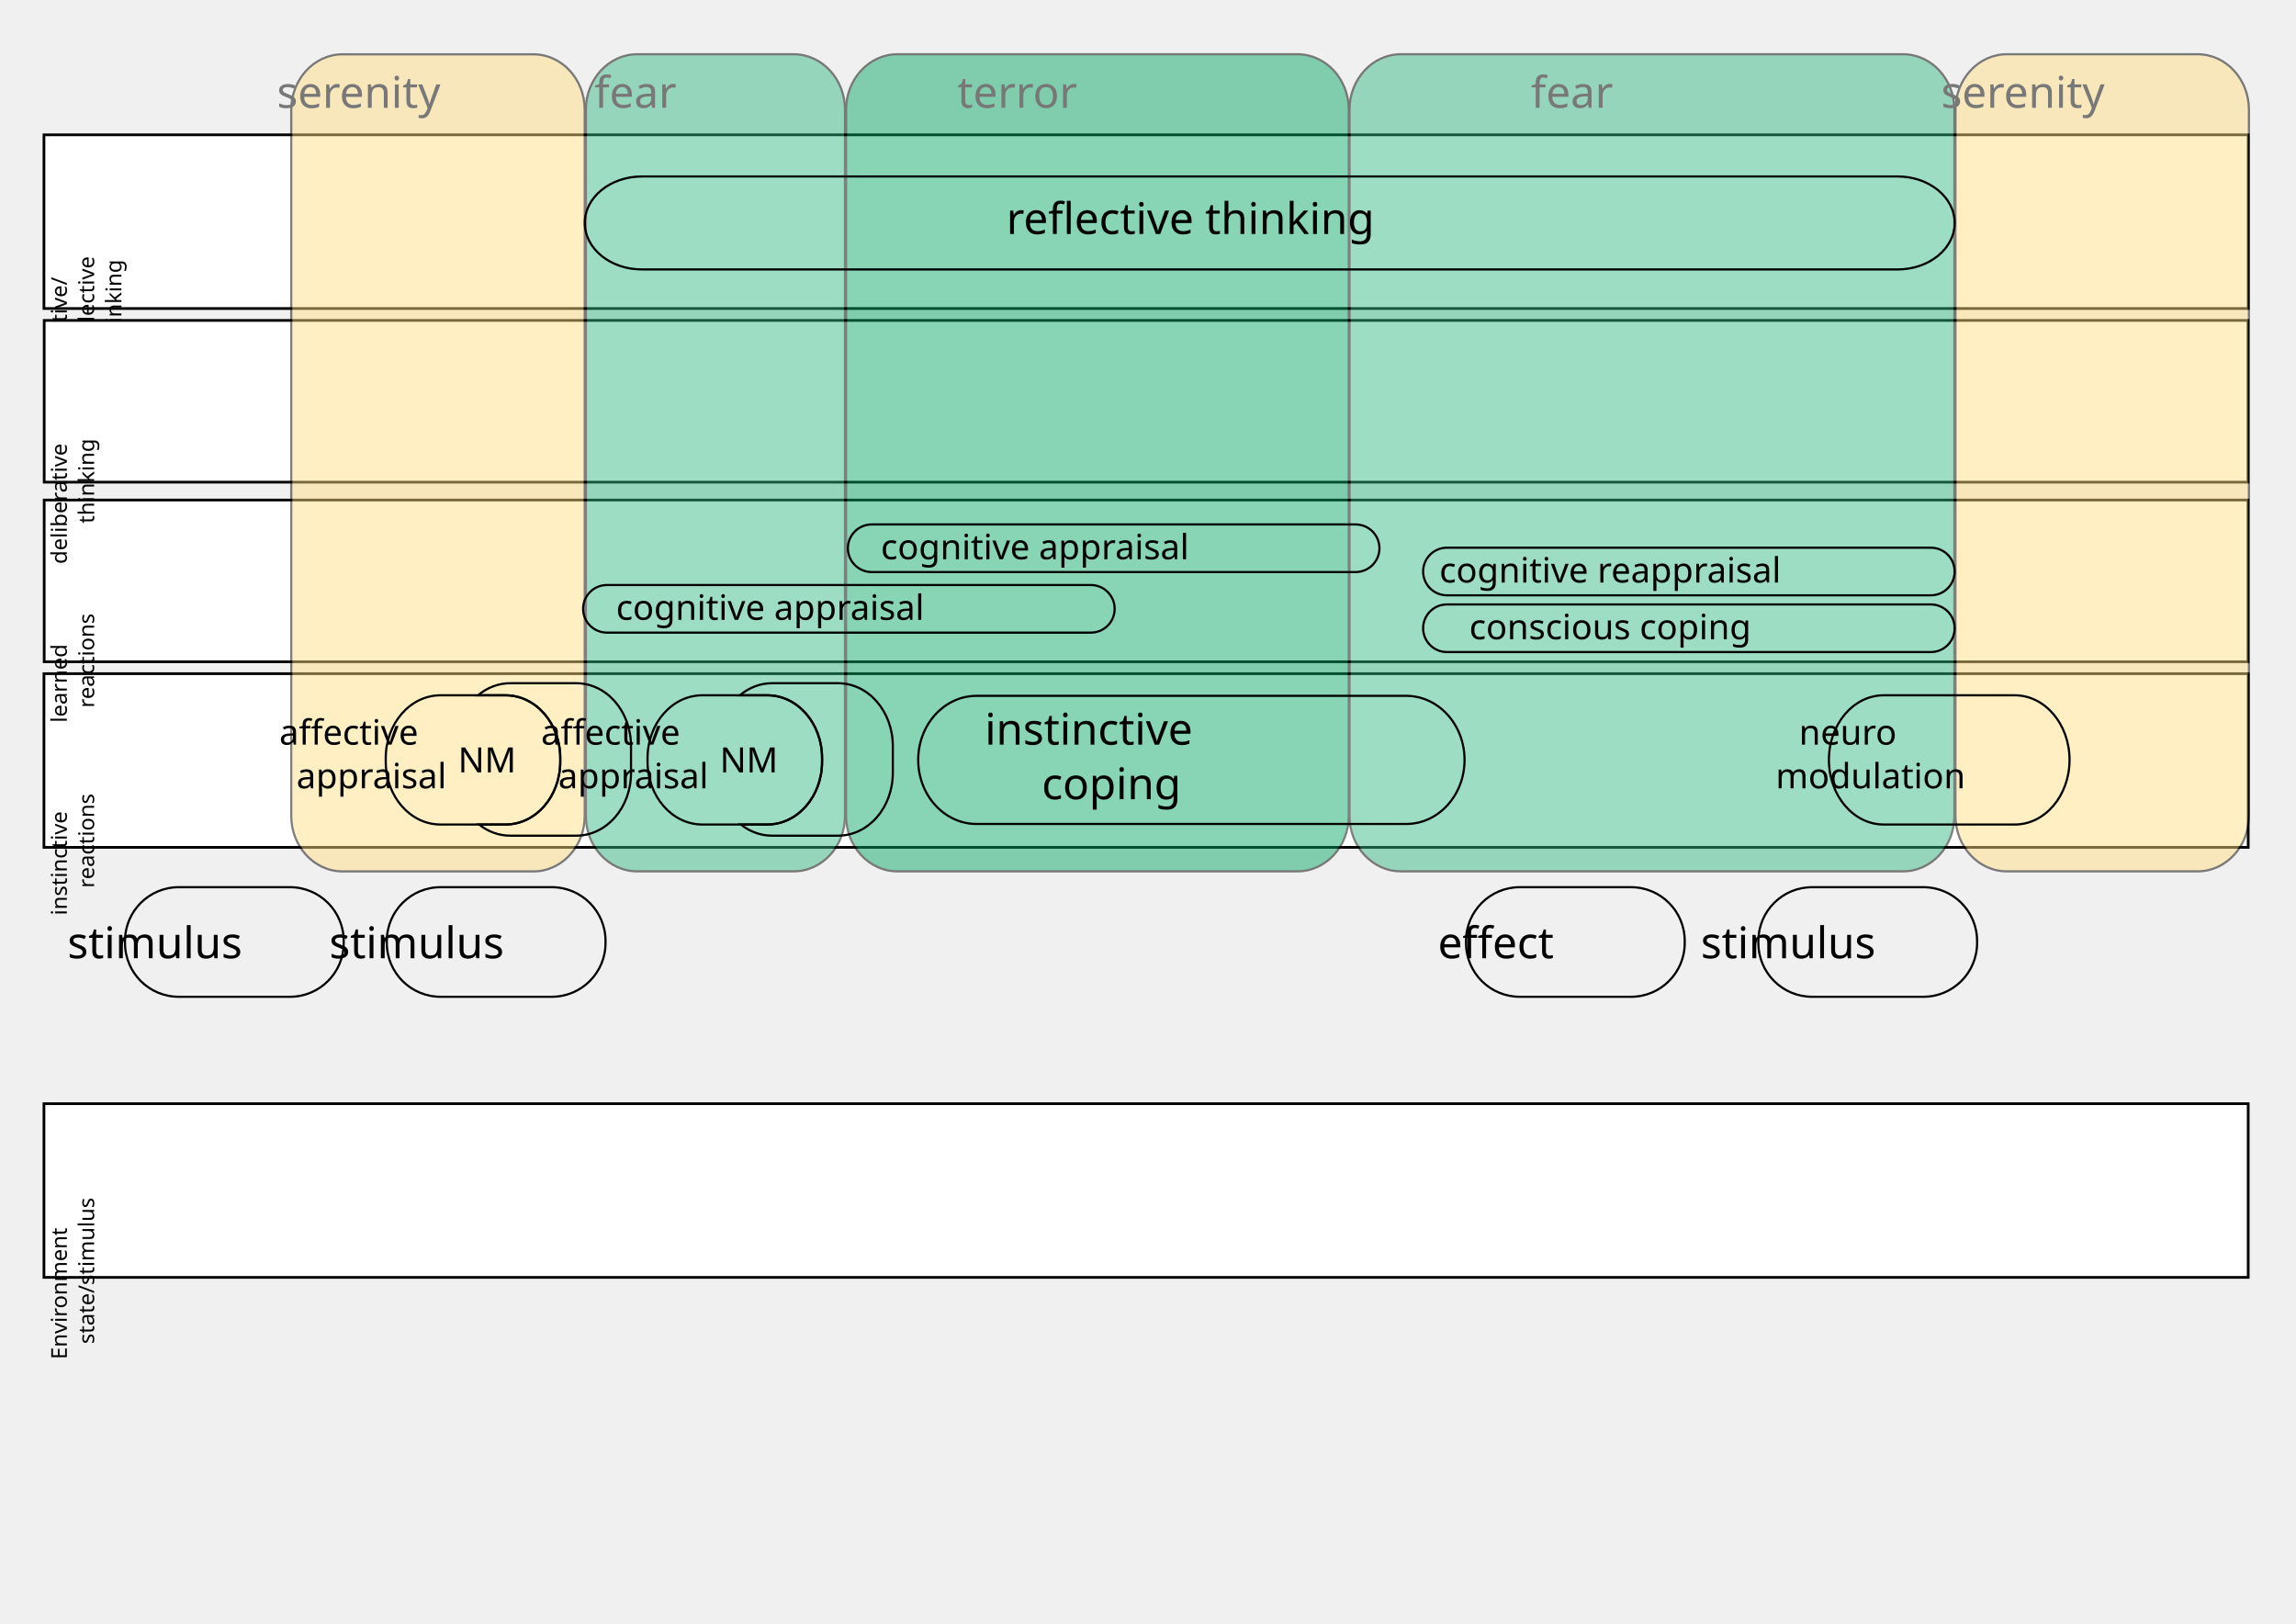
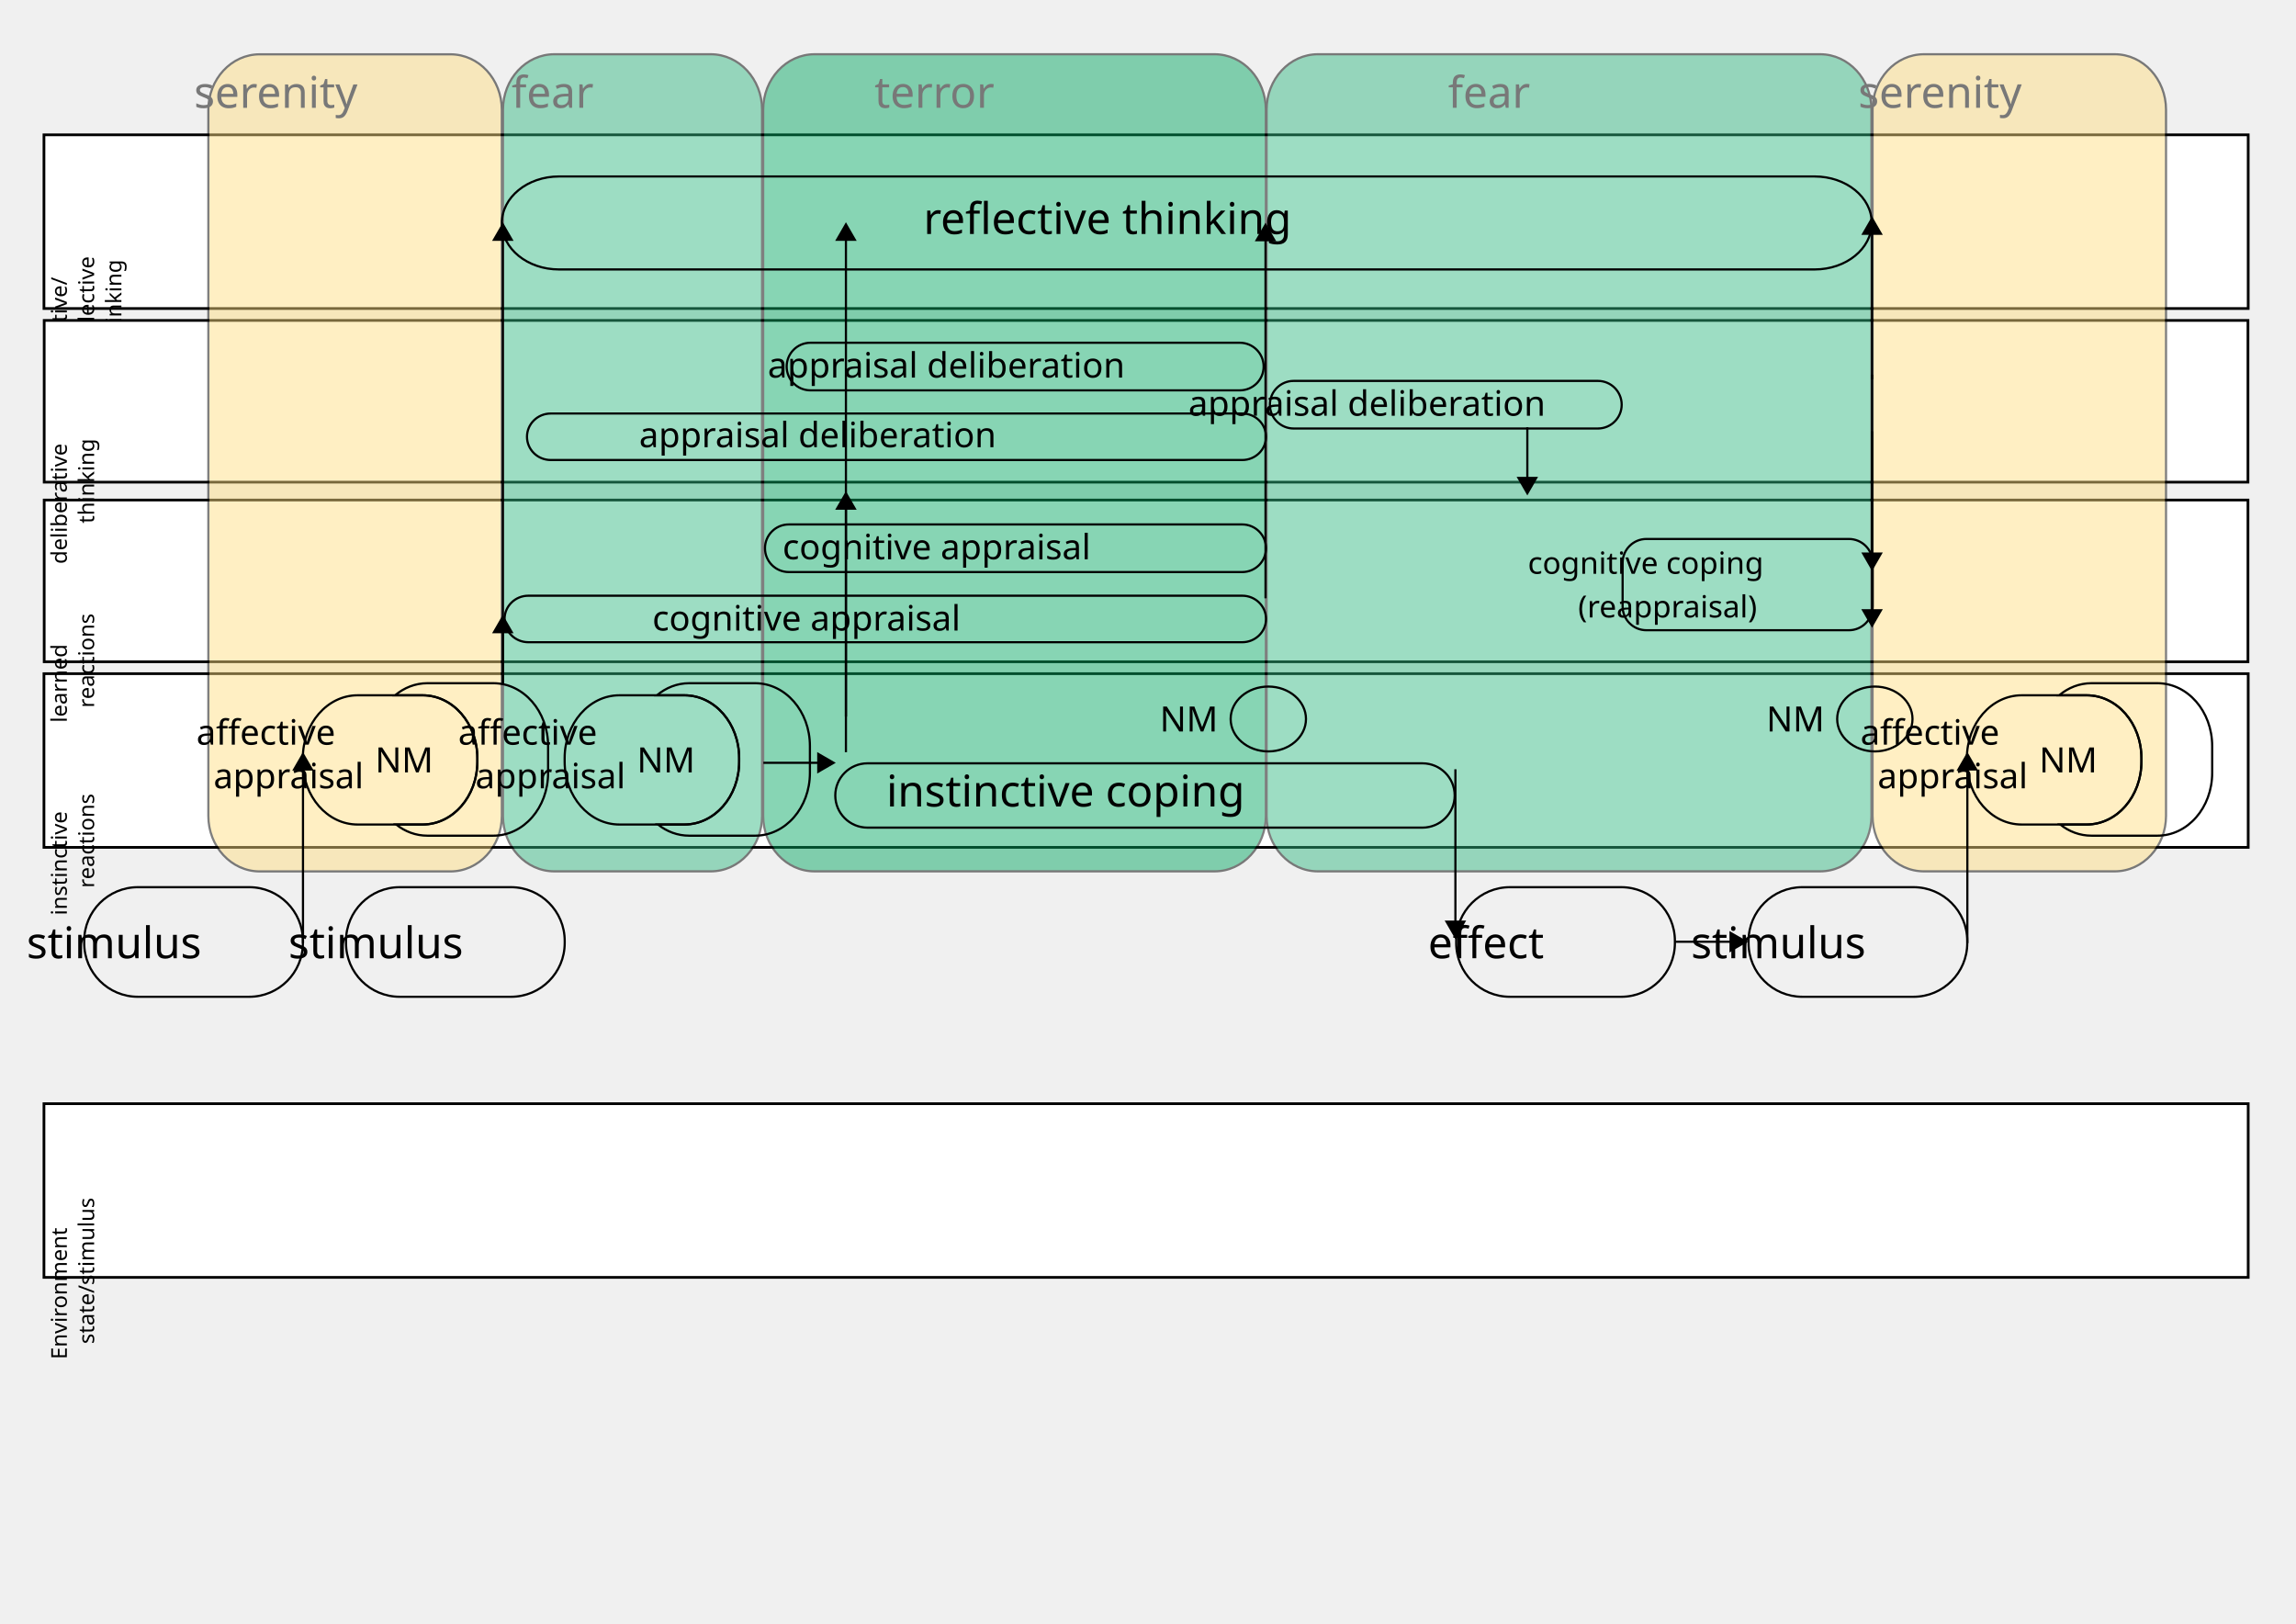
<svg xmlns="http://www.w3.org/2000/svg" xmlns:ns1="http://www.openswatchbook.org/uri/2009/osb" width="1052.362" height="744.094" id="svg2" version="1.1">
  <defs id="defs4">
    <marker orient="auto" refY="0.0" refX="0.0" id="DotL" style="overflow:visible">
      <path id="path5061" d="M -2.5,-1.0 C -2.5,1.76 -4.74,4.0 -7.5,4.0 C -10.26,4.0 -12.5,1.76 -12.5,-1.0 C -12.5,-3.76 -10.26,-6.0 -7.5,-6.0 C -4.74,-6.0 -2.5,-3.76 -2.5,-1.0 z " style="fill-rule:evenodd;stroke:#000000;stroke-width:1.0pt" transform="scale(0.8) translate(7.4, 1)" />
    </marker>
    <marker orient="auto" refY="0.0" refX="0.0" id="TriangleInL" style="overflow:visible">
      <path id="path5133" d="M 5.77,0.0 L -2.88,5.0 L -2.88,-5.0 L 5.77,0.0 z " style="fill-rule:evenodd;stroke:#000000;stroke-width:1.0pt" transform="scale(-0.8)" />
    </marker>
    <marker orient="auto" refY="0.0" refX="0.0" id="TriangleOutL" style="overflow:visible">
      <path id="path4968" d="M 5.77,0.0 L -2.88,5.0 L -2.88,-5.0 L 5.77,0.0 z " style="fill-rule:evenodd;stroke:#000000;stroke-width:1.0pt" transform="scale(0.8)" />
    </marker>
    <marker orient="auto" refY="0.0" refX="0.0" id="Arrow2Mstart" style="overflow:visible">
      <path id="path4725" style="fill-rule:evenodd;stroke-width:0.625;stroke-linejoin:round" d="M 8.719,4.034 L -2.207,0.016 L 8.719,-4.002 C 6.973,-1.63 6.983,1.616 8.719,4.034 z " transform="scale(0.6) translate(0,0)" />
    </marker>
    <linearGradient id="linearGradient3918" ns1:paint="solid">
      <stop style="stop-color:#000000;stop-opacity:1;" offset="0" id="stop3920" />
    </linearGradient>
    <marker orient="auto" refY="0" refX="0" id="Arrow2Mend" style="overflow:visible">
      <path id="path3924" style="fill-rule:evenodd;stroke-width:0.625;stroke-linejoin:round" d="M 8.719,4.034 -2.207,0.016 8.719,-4.002 c -1.745,2.372 -1.735,5.617 -6e-7,8.035 z" transform="scale(-0.6,-0.6)" />
    </marker>
    <marker orient="auto" refY="0" refX="0" id="Arrow1Lend" style="overflow:visible">
      <path id="path3900" d="M 0,0 5,-5 -12.5,0 5,5 0,0 z" style="fill-rule:evenodd;stroke:#000000;stroke-width:1pt" transform="matrix(-0.8,0,0,-0.8,-10,0)" />
    </marker>
    <marker orient="auto" refY="0" refX="0" id="Arrow2Mend-1" style="overflow:visible">
      <path id="path3924-7" style="fill-rule:evenodd;stroke-width:0.625;stroke-linejoin:round" d="M 8.719,4.034 -2.207,0.016 8.719,-4.002 c -1.745,2.372 -1.735,5.617 -6e-7,8.035 z" transform="scale(-0.6,-0.6)" />
    </marker>
    <marker orient="auto" refY="0" refX="0" id="Arrow2Mend-5" style="overflow:visible">
      <path id="path3924-2" style="fill-rule:evenodd;stroke-width:0.625;stroke-linejoin:round" d="M 8.719,4.034 -2.207,0.016 8.719,-4.002 c -1.745,2.372 -1.735,5.617 -6e-7,8.035 z" transform="scale(-0.6,-0.6)" />
    </marker>
  </defs>
  <g transform="translate(0,-308.2677)" style="display:inline" id="g3131">
    <g id="g4045" transform="translate(0,0.9368543)">
      <rect y="616.056" x="20.15" height="79.594" width="1010.303" id="rect3181" style="fill:#ffffff;fill-opacity:1;stroke:#000000;stroke-width:1.24;stroke-miterlimit:4;stroke-opacity:1;stroke-dasharray:none" />
      <text transform="matrix(0,-1,1,0,0,0)" id="text4002" y="30.637" x="-656.234" style="font-size:40px;font-style:normal;font-weight:normal;line-height:125%;letter-spacing:0px;word-spacing:0px;fill:#000000;fill-opacity:1;stroke:none;font-family:Sans" xml:space="preserve">
        <tspan style="font-size:10px;text-align:center;text-anchor:middle" y="30.637" x="-654.847" id="tspan4004">instinctive </tspan>
        <tspan id="tspan4006" style="font-size:10px;text-align:center;text-anchor:middle" y="43.137" x="-656.234">reactions</tspan>
      </text>
    </g>
    <g id="g4092" transform="translate(0,198)">
      <rect style="fill:#ffffff;fill-opacity:1;stroke:#000000;stroke-width:1.24;stroke-miterlimit:4;stroke-opacity:1;stroke-dasharray:none" id="rect4094" width="1010.303" height="79.594" x="20.15" y="616.056" />
      <text xml:space="preserve" style="font-size:40px;font-style:normal;font-weight:normal;line-height:125%;letter-spacing:0px;word-spacing:0px;fill:#000000;fill-opacity:1;stroke:none;font-family:Sans" x="-656.234" y="30.637" id="text4096" transform="matrix(0,-1,1,0,0,0)">
        <tspan x="-656.234" y="30.637" style="font-size:10px;text-align:center;text-anchor:middle" id="tspan4100">Environment</tspan>
        <tspan x="-656.234" y="43.137" style="font-size:10px;text-align:center;text-anchor:middle" id="tspan4118">state/stimulus</tspan>
      </text>
    </g>
    <g id="g3139" transform="translate(0,7.6293943e-6)">
      <rect style="fill:#ffffff;fill-opacity:1;stroke:#000000;stroke-width:1.239;stroke-miterlimit:4;stroke-opacity:1;stroke-dasharray:none" id="rect4104" width="1010.303" height="79.594" x="20.15" y="370.056" />
      <text xml:space="preserve" style="font-size:40px;font-style:normal;font-weight:normal;line-height:125%;letter-spacing:0px;word-spacing:0px;fill:#000000;fill-opacity:1;stroke:none;font-family:Sans" x="-410.234" y="30.637" id="text4106" transform="matrix(0,-1,1,0,0,0)">
        <tspan x="-410.234" y="30.637" style="font-size:10px;text-align:center;text-anchor:middle" id="tspan4114">reflictive/</tspan>
        <tspan x="-410.234" y="43.137" style="font-size:10px;text-align:center;text-anchor:middle" id="tspan3170">self-reflective</tspan>
        <tspan x="-410.234" y="55.637" style="font-size:10px;text-align:center;text-anchor:middle" id="tspan3172">thinking</tspan>
      </text>
    </g>
    <g id="g3145" transform="translate(0,10.46145)">
      <rect style="fill:#ffffff;fill-opacity:1;stroke:#000000;stroke-width:1.241;stroke-miterlimit:4;stroke-opacity:1;stroke-dasharray:none" id="rect3135" width="1010.093" height="74.114" x="20.255" y="526.959" />
      <text transform="matrix(0,-1,1,0,0,0)" id="text3126" y="30.637" x="-564.148" style="font-size:40px;font-style:normal;font-weight:normal;line-height:125%;letter-spacing:0px;word-spacing:0px;fill:#000000;fill-opacity:1;stroke:none;font-family:Sans" xml:space="preserve">
        <tspan id="tspan3130" style="font-size:10px;text-align:center;text-anchor:middle" y="30.637" x="-564.148">learned</tspan>
        <tspan style="font-size:10px;text-align:center;text-anchor:middle" y="43.137" x="-564.148" id="tspan3152">reactions</tspan>
      </text>
    </g>
    <g id="g3158" transform="translate(0,-71.85085)">
      <rect y="526.959" x="20.255" height="74.114" width="1010.093" id="rect3160" style="fill:#ffffff;fill-opacity:1;stroke:#000000;stroke-width:1.241;stroke-miterlimit:4;stroke-opacity:1;stroke-dasharray:none" />
      <text xml:space="preserve" style="font-size:40px;font-style:normal;font-weight:normal;line-height:125%;letter-spacing:0px;word-spacing:0px;fill:#000000;fill-opacity:1;stroke:none;font-family:Sans" x="-564.148" y="30.637" id="text3162" transform="matrix(0,-1,1,0,0,0)">
        <tspan x="-564.148" y="30.637" style="font-size:10px;text-align:center;text-anchor:middle" id="tspan3164">deliberative</tspan>
        <tspan id="tspan3166" x="-564.148" y="43.137" style="font-size:10px;text-align:center;text-anchor:middle">thinking</tspan>
      </text>
    </g>
  </g>
  <g id="layer2" style="opacity:0.5;display:inline">
-     <g id="g3978">
+     <g id="g3978" transform="translate(-38,0)">
      <rect ry="25.431" rx="23.541" y="24.889" x="133.497" height="374.455" width="134.505" id="rect3127" style="fill:#ffdd7f;fill-opacity:0.941;stroke:#000000;stroke-width:1;stroke-miterlimit:4;stroke-opacity:1;stroke-dasharray:none" />
      <text xml:space="preserve" style="font-size:40px;font-style:normal;font-weight:normal;line-height:125%;letter-spacing:0px;word-spacing:0px;fill:#000000;fill-opacity:1;stroke:none;display:inline;font-family:Sans" x="200.798" y="49.414" id="text3968-1">
        <tspan id="tspan3970-7" x="200.798" y="49.414" style="font-size:20px;text-align:center;text-anchor:middle">serenity</tspan>
      </text>
    </g>
-     <g id="g3983" transform="translate(135.0352,-0.03053779)">
+     <g id="g3983" transform="translate(97.03519,-0.03053779)">
      <rect style="fill:#2eb67f;fill-opacity:0.941;stroke:#000000;stroke-width:1;stroke-miterlimit:4;stroke-opacity:1;stroke-dasharray:none" id="rect3985" width="118.766" height="374.455" x="133.497" y="24.889" rx="23.541" ry="25.431" />
      <text id="text3987" y="49.414" x="192.66" style="font-size:40px;font-style:normal;font-weight:normal;line-height:125%;letter-spacing:0px;word-spacing:0px;fill:#000000;fill-opacity:1;stroke:none;display:inline;font-family:Sans" xml:space="preserve">
        <tspan style="font-size:20px;text-align:center;text-anchor:middle" y="49.414" x="192.66" id="tspan3989">fear</tspan>
      </text>
    </g>
-     <g id="g3991" transform="translate(254.3012,-0.03053779)">
+     <g id="g3991" transform="translate(216.3012,-0.03053779)">
      <rect style="fill:#00a65f;fill-opacity:0.941;stroke:#000000;stroke-width:1;stroke-miterlimit:4;stroke-opacity:1;stroke-dasharray:none" id="rect3993" width="230.405" height="374.455" x="133.497" y="24.889" rx="23.541" ry="25.431" />
      <text id="text3995" y="49.414" x="248.397" style="font-size:40px;font-style:normal;font-weight:normal;line-height:125%;letter-spacing:0px;word-spacing:0px;fill:#000000;fill-opacity:1;stroke:none;display:inline;font-family:Sans" xml:space="preserve">
        <tspan style="font-size:20px;text-align:center;text-anchor:middle" y="49.414" x="248.397" id="tspan3997">terror</tspan>
      </text>
    </g>
-     <g transform="translate(485.0352,-0.03053779)" id="g4009">
+     <g transform="translate(447.0352,-0.03053779)" id="g4009">
      <rect ry="25.431" rx="23.541" y="24.889" x="133.497" height="374.455" width="277.248" id="rect4011" style="fill:#2eb67f;fill-opacity:0.941;stroke:#000000;stroke-width:1;stroke-miterlimit:4;stroke-opacity:1;stroke-dasharray:none" />
      <text xml:space="preserve" style="font-size:40px;font-style:normal;font-weight:normal;line-height:125%;letter-spacing:0px;word-spacing:0px;fill:#000000;fill-opacity:1;stroke:none;display:inline;font-family:Sans" x="271.901" y="49.414" id="text4013">
        <tspan id="tspan4015" x="271.901" y="49.414" style="font-size:20px;text-align:center;text-anchor:middle">fear</tspan>
      </text>
    </g>
-     <g id="g4017" transform="translate(762.7835,-0.03053779)">
+     <g id="g4017" transform="translate(724.7835,-0.03053779)">
      <rect style="fill:#ffdd7f;fill-opacity:0.941;stroke:#000000;stroke-width:1;stroke-miterlimit:4;stroke-opacity:1;stroke-dasharray:none" id="rect4019" width="134.505" height="374.455" x="133.497" y="24.889" rx="23.541" ry="25.431" />
      <text id="text4021" y="49.414" x="200.798" style="font-size:40px;font-style:normal;font-weight:normal;line-height:125%;letter-spacing:0px;word-spacing:0px;fill:#000000;fill-opacity:1;stroke:none;display:inline;font-family:Sans" xml:space="preserve">
        <tspan style="font-size:20px;text-align:center;text-anchor:middle" y="49.414" x="200.798" id="tspan4023">serenity</tspan>
      </text>
    </g>
  </g>
  <g id="layer3" style="display:inline">
    <text xml:space="preserve" style="font-size:40px;font-style:normal;font-weight:normal;line-height:125%;letter-spacing:0px;word-spacing:0px;fill:#000000;fill-opacity:1;stroke:none;font-family:Sans" x="228.457" y="98.112" id="text3964">
      <tspan id="tspan3966" x="228.457" y="98.112" />
    </text>
-     <g id="g3994">
+     <g id="g3994" transform="translate(-18.70723,0)">
      <rect style="fill:none;stroke:#000000;stroke-width:1;stroke-miterlimit:4;stroke-opacity:1;stroke-dasharray:none" id="rect4041" width="100.237" height="50.221" x="57.3" y="406.572" ry="24.618" rx="24.618" />
      <text id="text3990" y="439.139" x="107.37" style="font-size:40px;font-style:normal;font-weight:normal;line-height:125%;letter-spacing:0px;word-spacing:0px;fill:#000000;fill-opacity:1;stroke:none;font-family:Sans" xml:space="preserve">
        <tspan style="font-size:20px;text-align:center;text-anchor:middle" y="439.139" x="107.37" id="tspan3992">stimulus</tspan>
      </text>
    </g>
-     <g id="g4671" transform="translate(120,0)">
+     <g id="g4671" transform="translate(101.2928,0)">
      <rect rx="24.618" ry="24.618" y="406.572" x="57.3" height="50.221" width="100.237" id="rect4673" style="fill:none;stroke:#000000;stroke-width:1;stroke-miterlimit:4;stroke-opacity:1;stroke-dasharray:none" />
      <text xml:space="preserve" style="font-size:40px;font-style:normal;font-weight:normal;line-height:125%;letter-spacing:0px;word-spacing:0px;fill:#000000;fill-opacity:1;stroke:none;font-family:Sans" x="107.37" y="439.139" id="text4675">
        <tspan id="tspan4677" x="107.37" y="439.139" style="font-size:20px;text-align:center;text-anchor:middle">stimulus</tspan>
      </text>
    </g>
-     <g transform="translate(0,-168)" id="g4701">
+     <g transform="translate(-38,-168)" id="g4701">
      <rect rx="26.175" style="fill:none;stroke:#000000;stroke-width:1;stroke-miterlimit:4;stroke-opacity:1;stroke-dasharray:none" id="rect4703" width="627.883" height="42.612" x="268.032" y="248.867" ry="21.306" />
      <text id="text4705" y="275.231" x="582.017" style="font-size:40px;font-style:normal;font-weight:normal;line-height:125%;letter-spacing:0px;word-spacing:0px;fill:#000000;fill-opacity:1;stroke:none;font-family:Sans" xml:space="preserve">
        <tspan y="275.231" x="582.017" style="font-size:20px;text-align:center;text-anchor:middle" id="tspan4707">reflective thinking</tspan>
      </text>
    </g>
-     <g transform="translate(350,4)" id="g4709">
-       <rect ry="10.907" y="246.996" x="302.283" height="21.814" width="243.631" id="rect4711" style="fill:none;stroke:#000000;stroke-width:1;stroke-miterlimit:4;stroke-opacity:1;stroke-dasharray:none" rx="10.907" />
-       <text xml:space="preserve" style="font-size:40px;font-style:normal;font-weight:normal;line-height:125%;letter-spacing:0px;word-spacing:0px;fill:#000000;fill-opacity:1;stroke:none;font-family:Sans" x="424.416" y="262.957" id="text4713">
-         <tspan id="tspan4715" style="font-size:16px;text-align:center;text-anchor:middle" x="424.416" y="262.957">cognitive reappraisal</tspan>
-       </text>
-     </g>
-     <g id="g4748" transform="translate(305.5885,-4)">
-       <rect ry="29.362" y="322.881" x="115.261" height="58.724" width="250.421" id="rect4750" style="fill:none;stroke:#000000;stroke-width:1;stroke-miterlimit:4;stroke-opacity:1;stroke-dasharray:none" rx="26.777" />
-       <text id="text4752" y="345.26" x="240.228" style="font-size:40px;font-style:normal;font-weight:normal;line-height:125%;letter-spacing:0px;word-spacing:0px;fill:#000000;fill-opacity:1;stroke:none;font-family:Sans" xml:space="preserve">
-         <tspan style="font-size:20px;text-align:center;text-anchor:middle" y="345.26" x="240.228" id="tspan4756">instinctive</tspan>
-         <tspan style="font-size:20px;text-align:center;text-anchor:middle" y="370.26" x="240.228" id="tspan4760">coping</tspan>
-       </text>
-     </g>
-     <g transform="translate(748.6459,0)" id="g4774">
+     <g transform="translate(344,0)" id="g4709">
+       <rect ry="10.907" y="246.996" x="399.718" height="41.818" width="114.612" id="rect4711" style="fill:none;stroke:#000000;stroke-width:1;stroke-miterlimit:4;stroke-opacity:1;stroke-dasharray:none" rx="10.907" />
+       <text xml:space="preserve" style="font-size:40px;font-style:normal;font-weight:normal;line-height:125%;letter-spacing:0px;word-spacing:0px;fill:#000000;fill-opacity:1;stroke:none;font-family:Sans" x="456.712" y="262.957" id="text4713">
+         <tspan id="tspan4715" style="font-size:14px;text-align:center;text-anchor:middle" x="458.93" y="262.957">cognitive coping </tspan>
+         <tspan style="font-size:14px;text-align:center;text-anchor:middle" x="456.712" y="282.957" id="tspan3240">(reappraisal)</tspan>
+       </text>
+     </g>
+     <g id="g4748" transform="translate(267.5885,2)">
+       <rect ry="14.734" y="347.808" x="115.261" height="29.469" width="283.896" id="rect4750" style="fill:none;stroke:#000000;stroke-width:1;stroke-miterlimit:4;stroke-opacity:1;stroke-dasharray:none" rx="14.775" />
+       <text id="text4752" y="367.596" x="257.219" style="font-size:40px;font-style:normal;font-weight:normal;line-height:125%;letter-spacing:0px;word-spacing:0px;fill:#000000;fill-opacity:1;stroke:none;font-family:Sans" xml:space="preserve">
+         <tspan style="font-size:20px;text-align:center;text-anchor:middle" y="367.596" x="257.219" id="tspan4760">instinctive coping</tspan>
+       </text>
+     </g>
+     <g transform="translate(744.1458,0)" id="g4774">
      <rect style="fill:none;stroke:#000000;stroke-width:1;stroke-miterlimit:4;stroke-opacity:1;stroke-dasharray:none" id="rect4776" width="100.237" height="50.221" x="57.3" y="406.572" ry="24.618" rx="24.618" />
      <text id="text4778" y="439.139" x="107.37" style="font-size:40px;font-style:normal;font-weight:normal;line-height:125%;letter-spacing:0px;word-spacing:0px;fill:#000000;fill-opacity:1;stroke:none;font-family:Sans" xml:space="preserve">
        <tspan style="font-size:20px;text-align:center;text-anchor:middle" y="439.139" x="107.37" id="tspan4780">stimulus</tspan>
      </text>
    </g>
-     <g id="g4790" transform="translate(614.6459,0)">
+     <g id="g4790" transform="translate(610.1458,0)">
      <rect rx="24.618" ry="24.618" y="406.572" x="57.3" height="50.221" width="100.237" id="rect4792" style="fill:none;stroke:#000000;stroke-width:1;stroke-miterlimit:4;stroke-opacity:1;stroke-dasharray:none" />
      <text xml:space="preserve" style="font-size:40px;font-style:normal;font-weight:normal;line-height:125%;letter-spacing:0px;word-spacing:0px;fill:#000000;fill-opacity:1;stroke:none;font-family:Sans" x="107.37" y="439.139" id="text4794">
        <tspan id="tspan4796" x="107.37" y="439.139" style="font-size:20px;text-align:center;text-anchor:middle">effect</tspan>
      </text>
    </g>
-     <g id="g3159" transform="translate(350,30)">
-       <rect rx="10.907" style="fill:none;stroke:#000000;stroke-width:1;stroke-miterlimit:4;stroke-opacity:1;stroke-dasharray:none" id="rect3161" width="243.631" height="21.814" x="302.283" y="246.996" ry="10.907" />
-       <text id="text3163" y="262.957" x="424.416" style="font-size:40px;font-style:normal;font-weight:normal;line-height:125%;letter-spacing:0px;word-spacing:0px;fill:#000000;fill-opacity:1;stroke:none;font-family:Sans" xml:space="preserve">
-         <tspan y="262.957" x="424.416" style="font-size:16px;text-align:center;text-anchor:middle" id="tspan3165">conscious coping</tspan>
-       </text>
-     </g>
-     <g id="g4203" transform="translate(722.2344,-4)">
-       <rect ry="29.612" y="322.63" x="116.038" height="59.224" width="110.29" id="rect4205" style="fill:none;stroke:#000000;stroke-width:1;stroke-miterlimit:4;stroke-opacity:1;stroke-dasharray:none" rx="25.111" />
-       <text id="text4207" y="345.26" x="171.515" style="font-size:40px;font-style:normal;font-weight:normal;line-height:125%;letter-spacing:0px;word-spacing:0px;fill:#000000;fill-opacity:1;stroke:none;font-family:Sans" xml:space="preserve">
-         <tspan style="font-size:16px;text-align:center;text-anchor:middle" y="345.26" x="171.515" id="tspan4209">neuro</tspan>
-         <tspan style="font-size:16px;text-align:center;text-anchor:middle" y="365.26" x="171.515" id="tspan4211">modulation</tspan>
-       </text>
-     </g>
-     <g id="g4173">
+     <g id="g4173" transform="translate(-38,0)">
      <rect rx="25.111" style="fill:none;stroke:#000000;stroke-width:1;stroke-miterlimit:4;stroke-opacity:1;stroke-dasharray:none" id="rect4163" width="79.994" height="59.224" x="296.802" y="318.63" ry="28.793" />
      <g id="g4010" transform="translate(148,0)">
        <path id="rect4012" transform="translate(-148,0)" d="m 353.906,313.094 c -5.552,0 -10.664,2.059 -14.812,5.531 l 12.594,0 c 13.911,0 25.094,12.861 25.094,28.812 l 0,1.625 c 0,15.952 -11.182,28.781 -25.094,28.781 l -12.125,0 c 4.061,3.235 9.003,5.125 14.344,5.125 l 30.188,0 c 13.911,0 25.125,-12.83 25.125,-28.781 l 0,-12.281 c 0,-15.952 -11.214,-28.812 -25.125,-28.812 l -30.188,0 z" style="fill:none;stroke:#000000;stroke-width:1;stroke-miterlimit:4;stroke-opacity:1;stroke-dasharray:none" />
        <text xml:space="preserve" style="font-size:40px;font-style:normal;font-weight:normal;line-height:125%;letter-spacing:0px;word-spacing:0px;fill:#000000;fill-opacity:1;stroke:none;font-family:Sans" x="242.069" y="353.969" id="text4014">
          <tspan id="tspan4016" x="242.069" y="353.969" style="font-size:16px;text-align:center;text-anchor:middle">NM</tspan>
        </text>
        <text id="text4020" y="341.26" x="189.076" style="font-size:40px;font-style:normal;font-weight:normal;line-height:125%;letter-spacing:0px;word-spacing:0px;fill:#000000;fill-opacity:1;stroke:none;font-family:Sans" xml:space="preserve">
          <tspan style="font-size:16px;text-align:center;text-anchor:middle" y="341.26" x="189.076" id="tspan4022">affective</tspan>
          <tspan style="font-size:16px;text-align:center;text-anchor:middle" y="361.26" x="189.076" id="tspan4024">appraisal</tspan>
        </text>
      </g>
    </g>
-     <g id="g4026" transform="translate(-35.01595,21.10099)">
-       <rect rx="10.907" style="fill:none;stroke:#000000;stroke-width:1;stroke-miterlimit:4;stroke-opacity:1;stroke-dasharray:none" id="rect4028" width="243.631" height="21.814" x="302.283" y="246.996" ry="10.907" />
-       <text id="text4030" y="262.957" x="424.416" style="font-size:40px;font-style:normal;font-weight:normal;line-height:125%;letter-spacing:0px;word-spacing:0px;fill:#000000;fill-opacity:1;stroke:none;font-family:Sans" xml:space="preserve">
-         <tspan y="262.957" x="424.416" style="font-size:16px;text-align:center;text-anchor:middle" id="tspan4032">cognitive appraisal</tspan>
-       </text>
-     </g>
-     <g id="g4034" transform="translate(86.3425,-6.658424)">
-       <rect rx="10.907" style="fill:none;stroke:#000000;stroke-width:1;stroke-miterlimit:4;stroke-opacity:1;stroke-dasharray:none" id="rect4036" width="243.631" height="21.814" x="302.283" y="246.996" ry="10.907" />
-       <text id="text4038" y="262.957" x="424.416" style="font-size:40px;font-style:normal;font-weight:normal;line-height:125%;letter-spacing:0px;word-spacing:0px;fill:#000000;fill-opacity:1;stroke:none;font-family:Sans" xml:space="preserve">
-         <tspan y="262.957" x="424.416" style="font-size:16px;text-align:center;text-anchor:middle" id="tspan4040">cognitive appraisal</tspan>
-       </text>
-     </g>
-     <g id="g4183" transform="translate(-120,0)">
+     <g id="g4026" transform="translate(-71.01595,26)">
+       <rect rx="10.907" style="fill:none;stroke:#000000;stroke-width:1;stroke-miterlimit:4;stroke-opacity:1;stroke-dasharray:none" id="rect4028" width="349.018" height="21.314" x="302.283" y="246.996" ry="10.657" />
+       <text id="text4030" y="262.957" x="477.045" style="font-size:40px;font-style:normal;font-weight:normal;line-height:125%;letter-spacing:0px;word-spacing:0px;fill:#000000;fill-opacity:1;stroke:none;font-family:Sans" xml:space="preserve">
+         <tspan y="262.957" x="477.045" style="font-size:16px;text-align:center;text-anchor:middle" id="tspan4032">cognitive appraisal</tspan>
+       </text>
+     </g>
+     <g id="g4034" transform="translate(48.3425,-6.658424)">
+       <rect rx="10.907" style="fill:none;stroke:#000000;stroke-width:1;stroke-miterlimit:4;stroke-opacity:1;stroke-dasharray:none" id="rect4036" width="229.659" height="21.814" x="302.283" y="246.996" ry="10.907" />
+       <text id="text4038" y="262.957" x="417.366" style="font-size:40px;font-style:normal;font-weight:normal;line-height:125%;letter-spacing:0px;word-spacing:0px;fill:#000000;fill-opacity:1;stroke:none;font-family:Sans" xml:space="preserve">
+         <tspan y="262.957" x="417.366" style="font-size:16px;text-align:center;text-anchor:middle" id="tspan4040">cognitive appraisal</tspan>
+       </text>
+     </g>
+     <g id="g4183" transform="translate(-158,0)">
      <rect ry="28.793" y="318.63" x="296.802" height="59.224" width="79.994" id="rect4185" style="fill:none;stroke:#000000;stroke-width:1;stroke-miterlimit:4;stroke-opacity:1;stroke-dasharray:none" rx="25.111" />
      <g transform="translate(148,0)" id="g4187">
        <path style="fill:none;stroke:#000000;stroke-width:1;stroke-miterlimit:4;stroke-opacity:1;stroke-dasharray:none" d="m 353.906,313.094 c -5.552,0 -10.664,2.059 -14.812,5.531 l 12.594,0 c 13.911,0 25.094,12.861 25.094,28.812 l 0,1.625 c 0,15.952 -11.182,28.781 -25.094,28.781 l -12.125,0 c 4.061,3.235 9.003,5.125 14.344,5.125 l 30.188,0 c 13.911,0 25.125,-12.83 25.125,-28.781 l 0,-12.281 c 0,-15.952 -11.214,-28.812 -25.125,-28.812 l -30.188,0 z" transform="translate(-148,0)" id="path4189" />
        <text id="text4191" y="353.969" x="242.069" style="font-size:40px;font-style:normal;font-weight:normal;line-height:125%;letter-spacing:0px;word-spacing:0px;fill:#000000;fill-opacity:1;stroke:none;font-family:Sans" xml:space="preserve">
          <tspan style="font-size:16px;text-align:center;text-anchor:middle" y="353.969" x="242.069" id="tspan4193">NM</tspan>
        </text>
        <text xml:space="preserve" style="font-size:40px;font-style:normal;font-weight:normal;line-height:125%;letter-spacing:0px;word-spacing:0px;fill:#000000;fill-opacity:1;stroke:none;font-family:Sans" x="189.076" y="341.26" id="text4195">
          <tspan id="tspan4197" x="189.076" y="341.26" style="font-size:16px;text-align:center;text-anchor:middle">affective</tspan>
          <tspan id="tspan4199" x="189.076" y="361.26" style="font-size:16px;text-align:center;text-anchor:middle">appraisal</tspan>
        </text>
      </g>
    </g>
-   </g>
-   <g id="layer1" style="display:none">
-     <path style="fill:none;stroke:#000000;stroke-width:1;stroke-linecap:butt;stroke-linejoin:miter;stroke-miterlimit:4;stroke-opacity:1;stroke-dasharray:none;marker-end:url(#TriangleOutL);display:inline" d="m 157.582,432.208 0,-81.929" id="path4126" />
-     <g style="display:inline" id="g4428">
-       <path style="fill:none;stroke:#000000;stroke-width:1;stroke-linecap:butt;stroke-linejoin:miter;stroke-miterlimit:4;stroke-opacity:1;stroke-dasharray:none;marker-end:url(#TriangleOutL);display:inline" d="m 267.77,327.512 0,-47.087" id="path4317" />
-       <path id="path3164" d="m 267.77,345.721 0,-239.014" style="fill:none;stroke:#000000;stroke-width:1;stroke-linecap:butt;stroke-linejoin:miter;stroke-miterlimit:4;stroke-opacity:1;stroke-dasharray:none;marker-end:url(#TriangleOutL);display:inline" />
-       <path id="path3125" d="m 267.77,227.512 0,-47.087" style="fill:none;stroke:#000000;stroke-width:1;stroke-linecap:butt;stroke-linejoin:miter;stroke-miterlimit:4;stroke-opacity:1;stroke-dasharray:none;marker-end:url(#TriangleOutL);display:inline" />
-     </g>
-     <path style="fill:none;stroke:#000000;stroke-width:1;stroke-linecap:butt;stroke-linejoin:miter;stroke-miterlimit:4;stroke-opacity:1;stroke-dasharray:none;marker-end:url(#TriangleOutL);display:inline" d="m 618.049,274.179 0,-166.436" id="path4728" />
-     <g transform="translate(759.9562,0.8549024)" id="g4784" style="display:inline">
-       <path style="fill:none;stroke:#000000;stroke-width:1;stroke-linecap:butt;stroke-linejoin:miter;stroke-miterlimit:4;stroke-opacity:1;stroke-dasharray:none;marker-end:url(#TriangleOutL);display:inline" d="m -372.23,327.525 0,-97.615" id="path4786" />
-       <path id="path4788" d="m -372.23,343.856 0,-237.188" style="fill:none;stroke:#000000;stroke-width:1;stroke-linecap:butt;stroke-linejoin:miter;stroke-miterlimit:4;stroke-opacity:1;stroke-dasharray:none;marker-end:url(#TriangleOutL);display:inline" />
-     </g>
-     <path id="path4800" d="m 896.049,173.756 0,-68.962" style="fill:none;stroke:#000000;stroke-width:1;stroke-linecap:butt;stroke-linejoin:miter;stroke-miterlimit:4;stroke-opacity:1;stroke-dasharray:none;marker-end:url(#TriangleOutL);display:inline" />
-     <path style="fill:none;stroke:#000000;stroke-width:1;stroke-linecap:butt;stroke-linejoin:miter;stroke-miterlimit:4;stroke-opacity:1;stroke-dasharray:none;marker-start:url(#TriangleInL);marker-end:none;display:inline" d="m 896.049,256.021 0,-84.338" id="path4802" />
-     <path id="path5646" d="m 738.049,221.353 0,-25.541" style="fill:none;stroke:#000000;stroke-width:1;stroke-linecap:butt;stroke-linejoin:miter;stroke-miterlimit:4;stroke-opacity:1;stroke-dasharray:none;marker-start:url(#TriangleInL);marker-end:none;display:inline" />
-     <path style="fill:none;stroke:#000000;stroke-width:1;stroke-linecap:butt;stroke-linejoin:miter;stroke-miterlimit:4;stroke-opacity:1;stroke-dasharray:none;marker-start:url(#TriangleInL);marker-end:none;display:inline" d="m 671.581,424.714 0,-72.185" id="path6044" />
-     <path id="path6046" d="m 800.041,431.572 -27.52,0" style="fill:none;stroke:#000000;stroke-width:1;stroke-linecap:butt;stroke-linejoin:miter;stroke-miterlimit:4;stroke-opacity:1;stroke-dasharray:none;marker-start:url(#TriangleInL);marker-end:none;display:inline" />
-     <path style="fill:none;stroke:#000000;stroke-width:1;stroke-linecap:butt;stroke-linejoin:miter;stroke-miterlimit:4;stroke-opacity:1;stroke-dasharray:none;marker-start:url(#TriangleInL);marker-end:none;display:inline" d="m 415.395,349.572 -27.52,0" id="path3151" />
-     <path id="path3983" d="m 896.049,282.021 0,-84.338" style="fill:none;stroke:#000000;stroke-width:1;stroke-linecap:butt;stroke-linejoin:miter;stroke-miterlimit:4;stroke-opacity:1;stroke-dasharray:none;marker-start:url(#TriangleInL);marker-end:none;display:inline" />
-     <path style="fill:none;stroke:#000000;stroke-width:1px;stroke-linecap:butt;stroke-linejoin:miter;stroke-opacity:1;marker-end:url(#TriangleOutL)" d="M 617.714,274.181 652.643,261.658" id="path3985" />
-     <path style="fill:none;stroke:#000000;stroke-width:1;stroke-linecap:butt;stroke-linejoin:miter;stroke-miterlimit:4;stroke-opacity:1;stroke-dasharray:none;marker-end:url(#TriangleOutL);display:inline" d="m 906.228,432.208 0,-81.929" id="path4213" />
-     <path id="path4217" d="m 617.995,275.16 34.964,11.455" style="fill:none;stroke:#000000;stroke-width:1;stroke-linecap:butt;stroke-linejoin:miter;stroke-miterlimit:4;stroke-opacity:1;stroke-dasharray:none;marker-end:url(#TriangleOutL)" />
+     <g transform="translate(-73.01595,-58)" id="g3174">
+       <rect ry="10.657" y="247.497" x="314.559" height="21.314" width="338.741" id="rect3176" style="fill:none;stroke:#000000;stroke-width:1;stroke-miterlimit:4;stroke-opacity:1;stroke-dasharray:none" rx="10.907" />
+       <text xml:space="preserve" style="font-size:40px;font-style:normal;font-weight:normal;line-height:125%;letter-spacing:0px;word-spacing:0px;fill:#000000;fill-opacity:1;stroke:none;font-family:Sans" x="484.195" y="262.957" id="text3178">
+         <tspan id="tspan3180" style="font-size:16px;text-align:center;text-anchor:middle" x="484.195" y="262.957">appraisal deliberation</tspan>
+       </text>
+     </g>
+     <g id="g3182" transform="translate(255.5189,-72.44088)">
+       <rect rx="10.907" style="fill:none;stroke:#000000;stroke-width:1;stroke-miterlimit:4;stroke-opacity:1;stroke-dasharray:none" id="rect3184" width="161.243" height="21.814" x="326.531" y="246.996" ry="10.907" />
+       <text id="text3186" y="262.957" x="407.418" style="font-size:40px;font-style:normal;font-weight:normal;line-height:125%;letter-spacing:0px;word-spacing:0px;fill:#000000;fill-opacity:1;stroke:none;font-family:Sans" xml:space="preserve">
+         <tspan y="262.957" x="407.418" style="font-size:16px;text-align:center;text-anchor:middle" id="tspan3188">appraisal deliberation</tspan>
+       </text>
+     </g>
+     <g transform="translate(33.26898,-89.92421)" id="g3190">
+       <rect ry="10.907" y="246.996" x="327.295" height="21.814" width="218.619" id="rect3192" style="fill:none;stroke:#000000;stroke-width:1;stroke-miterlimit:4;stroke-opacity:1;stroke-dasharray:none" rx="10.907" />
+       <text xml:space="preserve" style="font-size:40px;font-style:normal;font-weight:normal;line-height:125%;letter-spacing:0px;word-spacing:0px;fill:#000000;fill-opacity:1;stroke:none;font-family:Sans" x="436.87" y="262.957" id="text3194">
+         <tspan id="tspan3196" style="font-size:16px;text-align:center;text-anchor:middle" x="436.87" y="262.957">appraisal deliberation</tspan>
+       </text>
+     </g>
+     <g transform="translate(432.1853,-8)" id="g3200">
+       <rect rx="17.263" style="fill:none;stroke:#000000;stroke-width:1;stroke-miterlimit:4;stroke-opacity:1;stroke-dasharray:none" id="rect3202" width="34.526" height="29.719" x="131.877" y="322.63" ry="14.86" />
+       <text xml:space="preserve" style="font-size:40px;font-style:normal;font-weight:normal;line-height:125%;letter-spacing:0px;word-spacing:0px;fill:#000000;fill-opacity:1;stroke:none;font-family:Sans" x="149.144" y="343.217" id="text3204">
+         <tspan id="tspan3208" x="149.144" y="343.217" style="font-size:16px;text-align:center;text-anchor:middle">NM</tspan>
+       </text>
+     </g>
+     <g transform="translate(604.7229,0)" id="g3212">
+       <rect rx="25.111" style="fill:none;stroke:#000000;stroke-width:1;stroke-miterlimit:4;stroke-opacity:1;stroke-dasharray:none" id="rect3214" width="79.994" height="59.224" x="296.802" y="318.63" ry="28.793" />
+       <g id="g3216" transform="translate(148,0)">
+         <path id="path3218" transform="translate(-148,0)" d="m 353.906,313.094 c -5.552,0 -10.664,2.059 -14.812,5.531 l 12.594,0 c 13.911,0 25.094,12.861 25.094,28.812 l 0,1.625 c 0,15.952 -11.182,28.781 -25.094,28.781 l -12.125,0 c 4.061,3.235 9.003,5.125 14.344,5.125 l 30.188,0 c 13.911,0 25.125,-12.83 25.125,-28.781 l 0,-12.281 c 0,-15.952 -11.214,-28.812 -25.125,-28.812 l -30.188,0 z" style="fill:none;stroke:#000000;stroke-width:1;stroke-miterlimit:4;stroke-opacity:1;stroke-dasharray:none" />
+         <text xml:space="preserve" style="font-size:40px;font-style:normal;font-weight:normal;line-height:125%;letter-spacing:0px;word-spacing:0px;fill:#000000;fill-opacity:1;stroke:none;font-family:Sans" x="242.069" y="353.969" id="text3220">
+           <tspan id="tspan3222" x="242.069" y="353.969" style="font-size:16px;text-align:center;text-anchor:middle">NM</tspan>
+         </text>
+         <text id="text3224" y="341.26" x="189.076" style="font-size:40px;font-style:normal;font-weight:normal;line-height:125%;letter-spacing:0px;word-spacing:0px;fill:#000000;fill-opacity:1;stroke:none;font-family:Sans" xml:space="preserve">
+           <tspan style="font-size:16px;text-align:center;text-anchor:middle" y="341.26" x="189.076" id="tspan3226">affective</tspan>
+           <tspan style="font-size:16px;text-align:center;text-anchor:middle" y="361.26" x="189.076" id="tspan3228">appraisal</tspan>
+         </text>
+       </g>
+     </g>
+     <g id="g3232" transform="translate(710.1853,-8)">
+       <rect ry="14.86" y="322.63" x="131.877" height="29.719" width="34.526" id="rect3234" style="fill:none;stroke:#000000;stroke-width:1;stroke-miterlimit:4;stroke-opacity:1;stroke-dasharray:none" rx="17.263" />
+       <text id="text3236" y="343.217" x="149.144" style="font-size:40px;font-style:normal;font-weight:normal;line-height:125%;letter-spacing:0px;word-spacing:0px;fill:#000000;fill-opacity:1;stroke:none;font-family:Sans" xml:space="preserve">
+         <tspan style="font-size:16px;text-align:center;text-anchor:middle" y="343.217" x="149.144" id="tspan3238">NM</tspan>
+       </text>
+     </g>
+   </g>
+   <g id="layer1" style="display:inline">
+     <path style="fill:none;stroke:#000000;stroke-width:1;stroke-linecap:butt;stroke-linejoin:miter;stroke-miterlimit:4;stroke-opacity:1;stroke-dasharray:none;marker-end:url(#TriangleOutL);display:inline" d="m 138.874,432.208 0,-81.929" id="path4126" />
+     <g id="g4076" transform="translate(1.250223,0.6251113)">
+       <path style="fill:none;stroke:#000000;stroke-width:1;stroke-linecap:butt;stroke-linejoin:miter;stroke-miterlimit:4;stroke-opacity:1;stroke-dasharray:none;marker-end:url(#TriangleOutL);display:inline" d="m 229.223,312.782 0,-26.055" id="path4317" />
+       <path id="path3164" d="m 229.223,313.042 0,-206.14" style="fill:none;stroke:#000000;stroke-width:1;stroke-linecap:butt;stroke-linejoin:miter;stroke-miterlimit:4;stroke-opacity:1;stroke-dasharray:none;marker-end:url(#TriangleOutL);display:inline" />
+     </g>
+     <path style="fill:none;stroke:#000000;stroke-width:1;stroke-linecap:butt;stroke-linejoin:miter;stroke-miterlimit:4;stroke-opacity:1;stroke-dasharray:none;marker-end:url(#TriangleOutL);display:inline" d="m 580.049,274.179 0,-166.436" id="path4728" />
+     <g transform="translate(721.9562,0.8549024)" id="g4784" style="display:inline">
+       <path style="fill:none;stroke:#000000;stroke-width:1;stroke-linecap:butt;stroke-linejoin:miter;stroke-miterlimit:4;stroke-opacity:1;stroke-dasharray:none;marker-end:url(#TriangleOutL);display:inline" d="m -334.23,327.525 0,-97.615" id="path4786" />
+       <path id="path4788" d="m -334.23,343.856 0,-237.188" style="fill:none;stroke:#000000;stroke-width:1;stroke-linecap:butt;stroke-linejoin:miter;stroke-miterlimit:4;stroke-opacity:1;stroke-dasharray:none;marker-end:url(#TriangleOutL);display:inline" />
+     </g>
+     <path id="path4800" d="m 858.049,173.756 0,-68.962" style="fill:none;stroke:#000000;stroke-width:1;stroke-linecap:butt;stroke-linejoin:miter;stroke-miterlimit:4;stroke-opacity:1;stroke-dasharray:none;marker-end:url(#TriangleOutL);display:inline" />
+     <path style="fill:none;stroke:#000000;stroke-width:1;stroke-linecap:butt;stroke-linejoin:miter;stroke-miterlimit:4;stroke-opacity:1;stroke-dasharray:none;marker-start:url(#TriangleInL);marker-end:none;display:inline" d="m 858.049,256.021 0,-84.338" id="path4802" />
+     <path id="path5646" d="m 700.049,221.353 0,-25.541" style="fill:none;stroke:#000000;stroke-width:1;stroke-linecap:butt;stroke-linejoin:miter;stroke-miterlimit:4;stroke-opacity:1;stroke-dasharray:none;marker-start:url(#TriangleInL);marker-end:none;display:inline" />
+     <path style="fill:none;stroke:#000000;stroke-width:1;stroke-linecap:butt;stroke-linejoin:miter;stroke-miterlimit:4;stroke-opacity:1;stroke-dasharray:none;marker-start:url(#TriangleInL);marker-end:none;display:inline" d="m 667.081,424.714 0,-72.185" id="path6044" />
+     <path id="path6046" d="m 795.541,431.572 -27.52,0" style="fill:none;stroke:#000000;stroke-width:1;stroke-linecap:butt;stroke-linejoin:miter;stroke-miterlimit:4;stroke-opacity:1;stroke-dasharray:none;marker-start:url(#TriangleInL);marker-end:none;display:inline" />
+     <path style="fill:none;stroke:#000000;stroke-width:1;stroke-linecap:butt;stroke-linejoin:miter;stroke-miterlimit:4;stroke-opacity:1;stroke-dasharray:none;marker-start:url(#TriangleInL);marker-end:none;display:inline" d="m 377.395,349.572 -27.52,0" id="path3151" />
+     <path id="path3983" d="m 858.049,282.021 0,-84.338" style="fill:none;stroke:#000000;stroke-width:1;stroke-linecap:butt;stroke-linejoin:miter;stroke-miterlimit:4;stroke-opacity:1;stroke-dasharray:none;marker-start:url(#TriangleInL);marker-end:none;display:inline" />
+     <path style="fill:none;stroke:#000000;stroke-width:1;stroke-linecap:butt;stroke-linejoin:miter;stroke-miterlimit:4;stroke-opacity:1;stroke-dasharray:none;marker-end:url(#TriangleOutL);display:inline" d="m 901.728,432.208 0,-81.929" id="path4213" />
  </g>
</svg>
